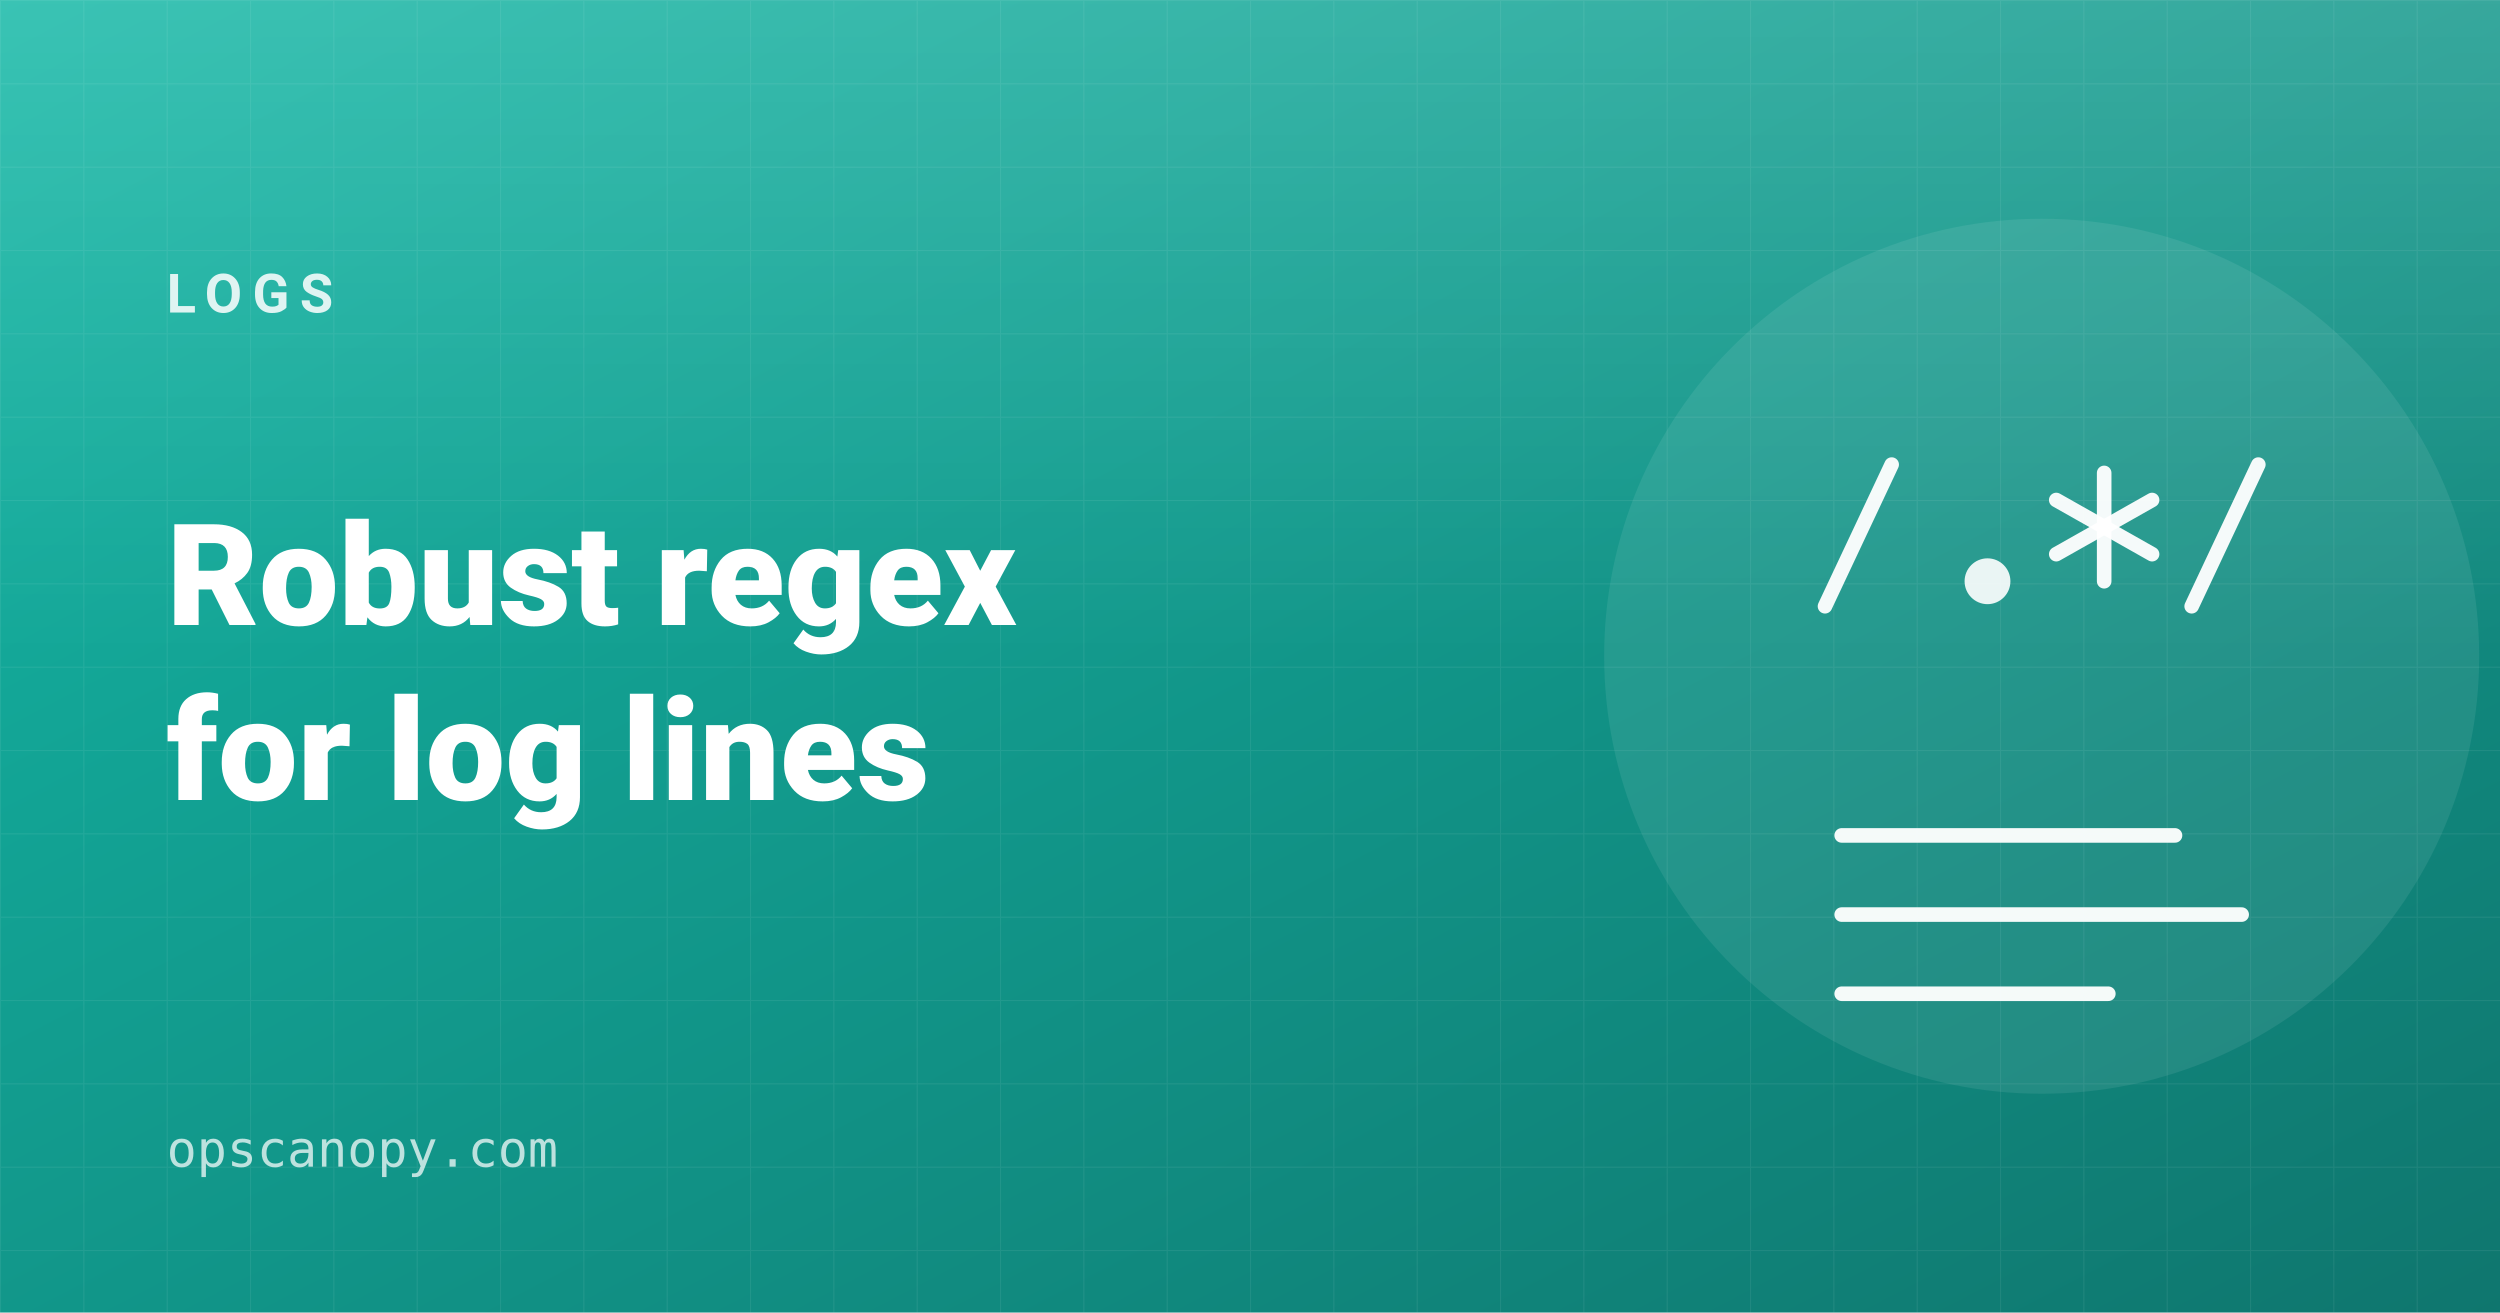
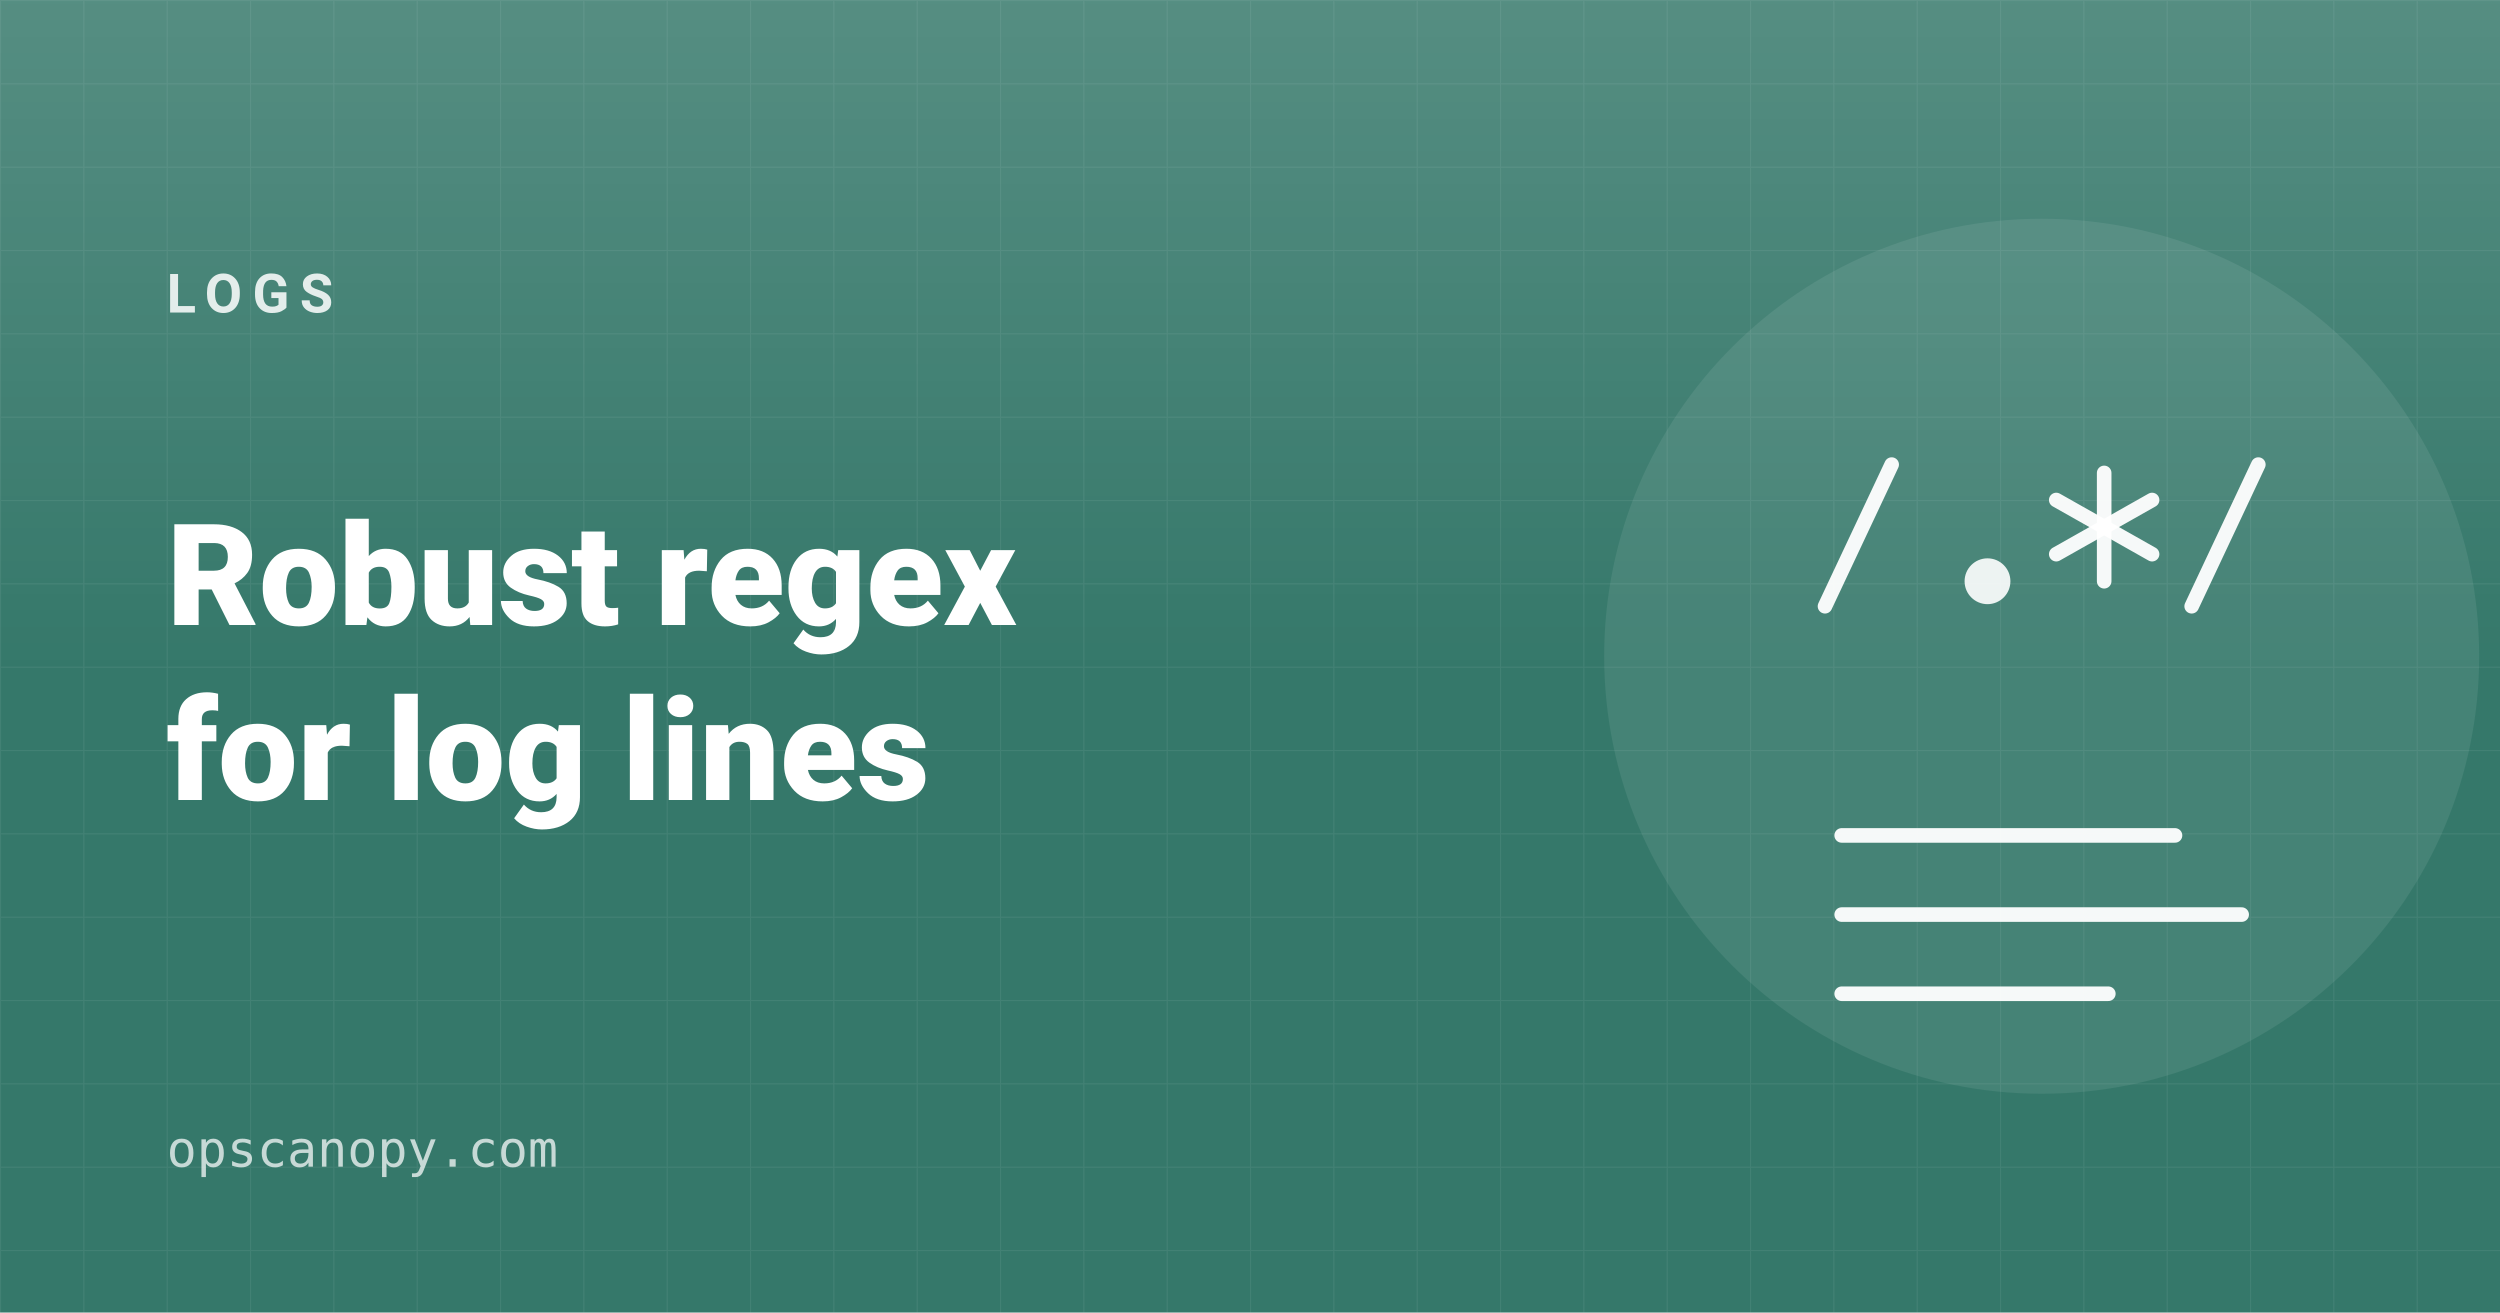
<svg xmlns="http://www.w3.org/2000/svg" viewBox="0 0 1200 630" role="img" aria-label="Robust regex for log lines — OpsCanopy logs guide">
  <defs>
    <linearGradient id="bg" x1="0" y1="0" x2="1" y2="1">
-       <stop offset="0" stop-color="#14b8a6" />
-       <stop offset="1" stop-color="#0f766e" />
+       <stop offset="0" stop-color="#35786a" />
+       <stop offset="1" stop-color="#35786a" />
    </linearGradient>
    <linearGradient id="sheen" x1="0" y1="0" x2="0" y2="1">
      <stop offset="0" stop-color="#ffffff" stop-opacity="0.16" />
      <stop offset="1" stop-color="#ffffff" stop-opacity="0" />
    </linearGradient>
    <pattern id="grid" width="40" height="40" patternUnits="userSpaceOnUse">
      <path d="M40 0 H0 V40" fill="none" stroke="#ffffff" stroke-opacity="0.07" stroke-width="1" />
    </pattern>
  </defs>
  <rect width="1200" height="630" fill="url(#bg)" />
  <rect width="1200" height="630" fill="url(#grid)" />
  <rect width="1200" height="320" fill="url(#sheen)" />
  <circle cx="980" cy="315" r="210" fill="#ffffff" fill-opacity="0.08" />
  <text x="80" y="150" font-family="ui-sans-serif, system-ui, Segoe UI, Roboto, sans-serif" font-size="26" font-weight="700" letter-spacing="5" fill="#ffffff" fill-opacity="0.85">LOGS</text>
  <text font-family="ui-sans-serif, system-ui, Segoe UI, Roboto, sans-serif" font-size="68" font-weight="800" fill="#ffffff">
    <tspan x="80" y="300">Robust regex</tspan>
    <tspan x="80" y="384">for log lines</tspan>
  </text>
  <text x="80" y="560" font-family="ui-monospace, SFMono-Regular, Menlo, Consolas, monospace" font-size="24" fill="#ffffff" fill-opacity="0.72">opscanopy.com</text>
  <g transform="translate(980,315)" stroke="#ffffff" stroke-opacity="0.95" stroke-width="7" fill="none" stroke-linecap="round" stroke-linejoin="round">
    <g transform="translate(0,-58)">
      <line x1="-104" y1="34" x2="-72" y2="-34" />
      <line x1="72" y1="34" x2="104" y2="-34" />
      <circle cx="-26" cy="22" r="11" fill="#ffffff" fill-opacity="0.9" stroke="none" />
      <g transform="translate(30,-4)">
        <line x1="0" y1="-26" x2="0" y2="26" />
        <line x1="-23" y1="-13" x2="23" y2="13" />
        <line x1="-23" y1="13" x2="23" y2="-13" />
      </g>
    </g>
    <g transform="translate(0,86)">
      <line x1="-96" y1="0" x2="64" y2="0" />
      <line x1="-96" y1="38" x2="96" y2="38" />
      <line x1="-96" y1="76" x2="32" y2="76" />
    </g>
  </g>
</svg>
